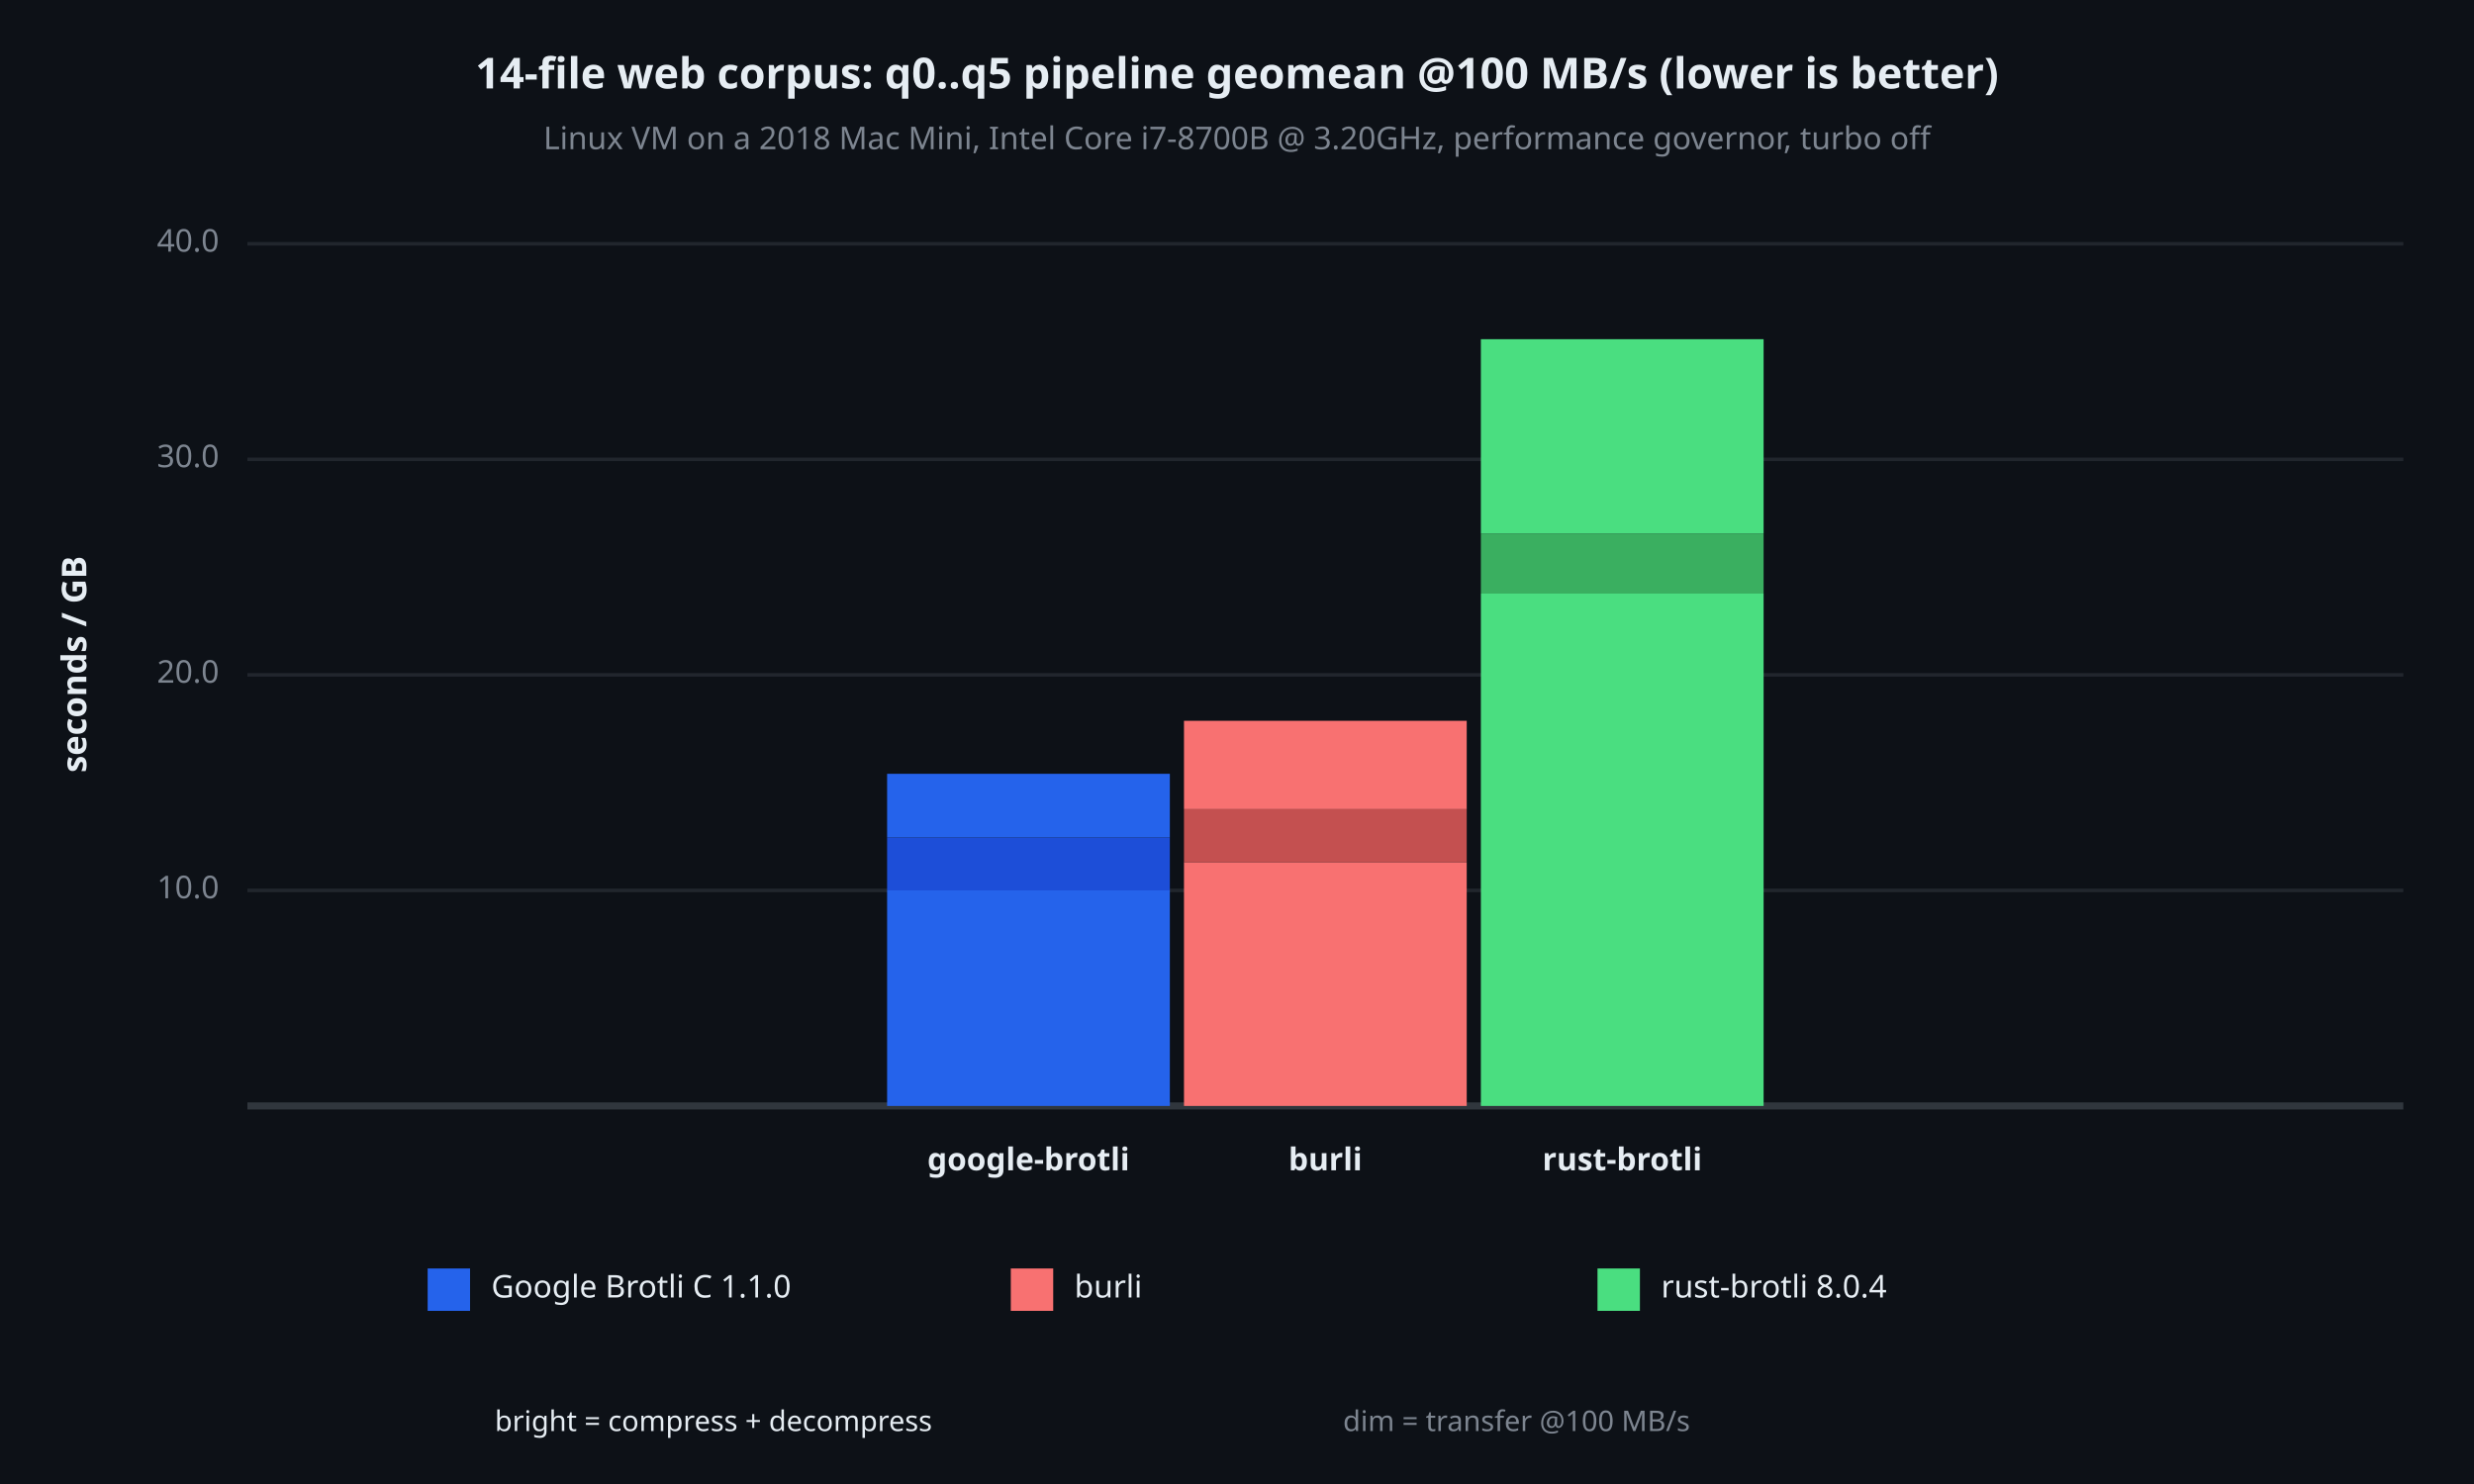
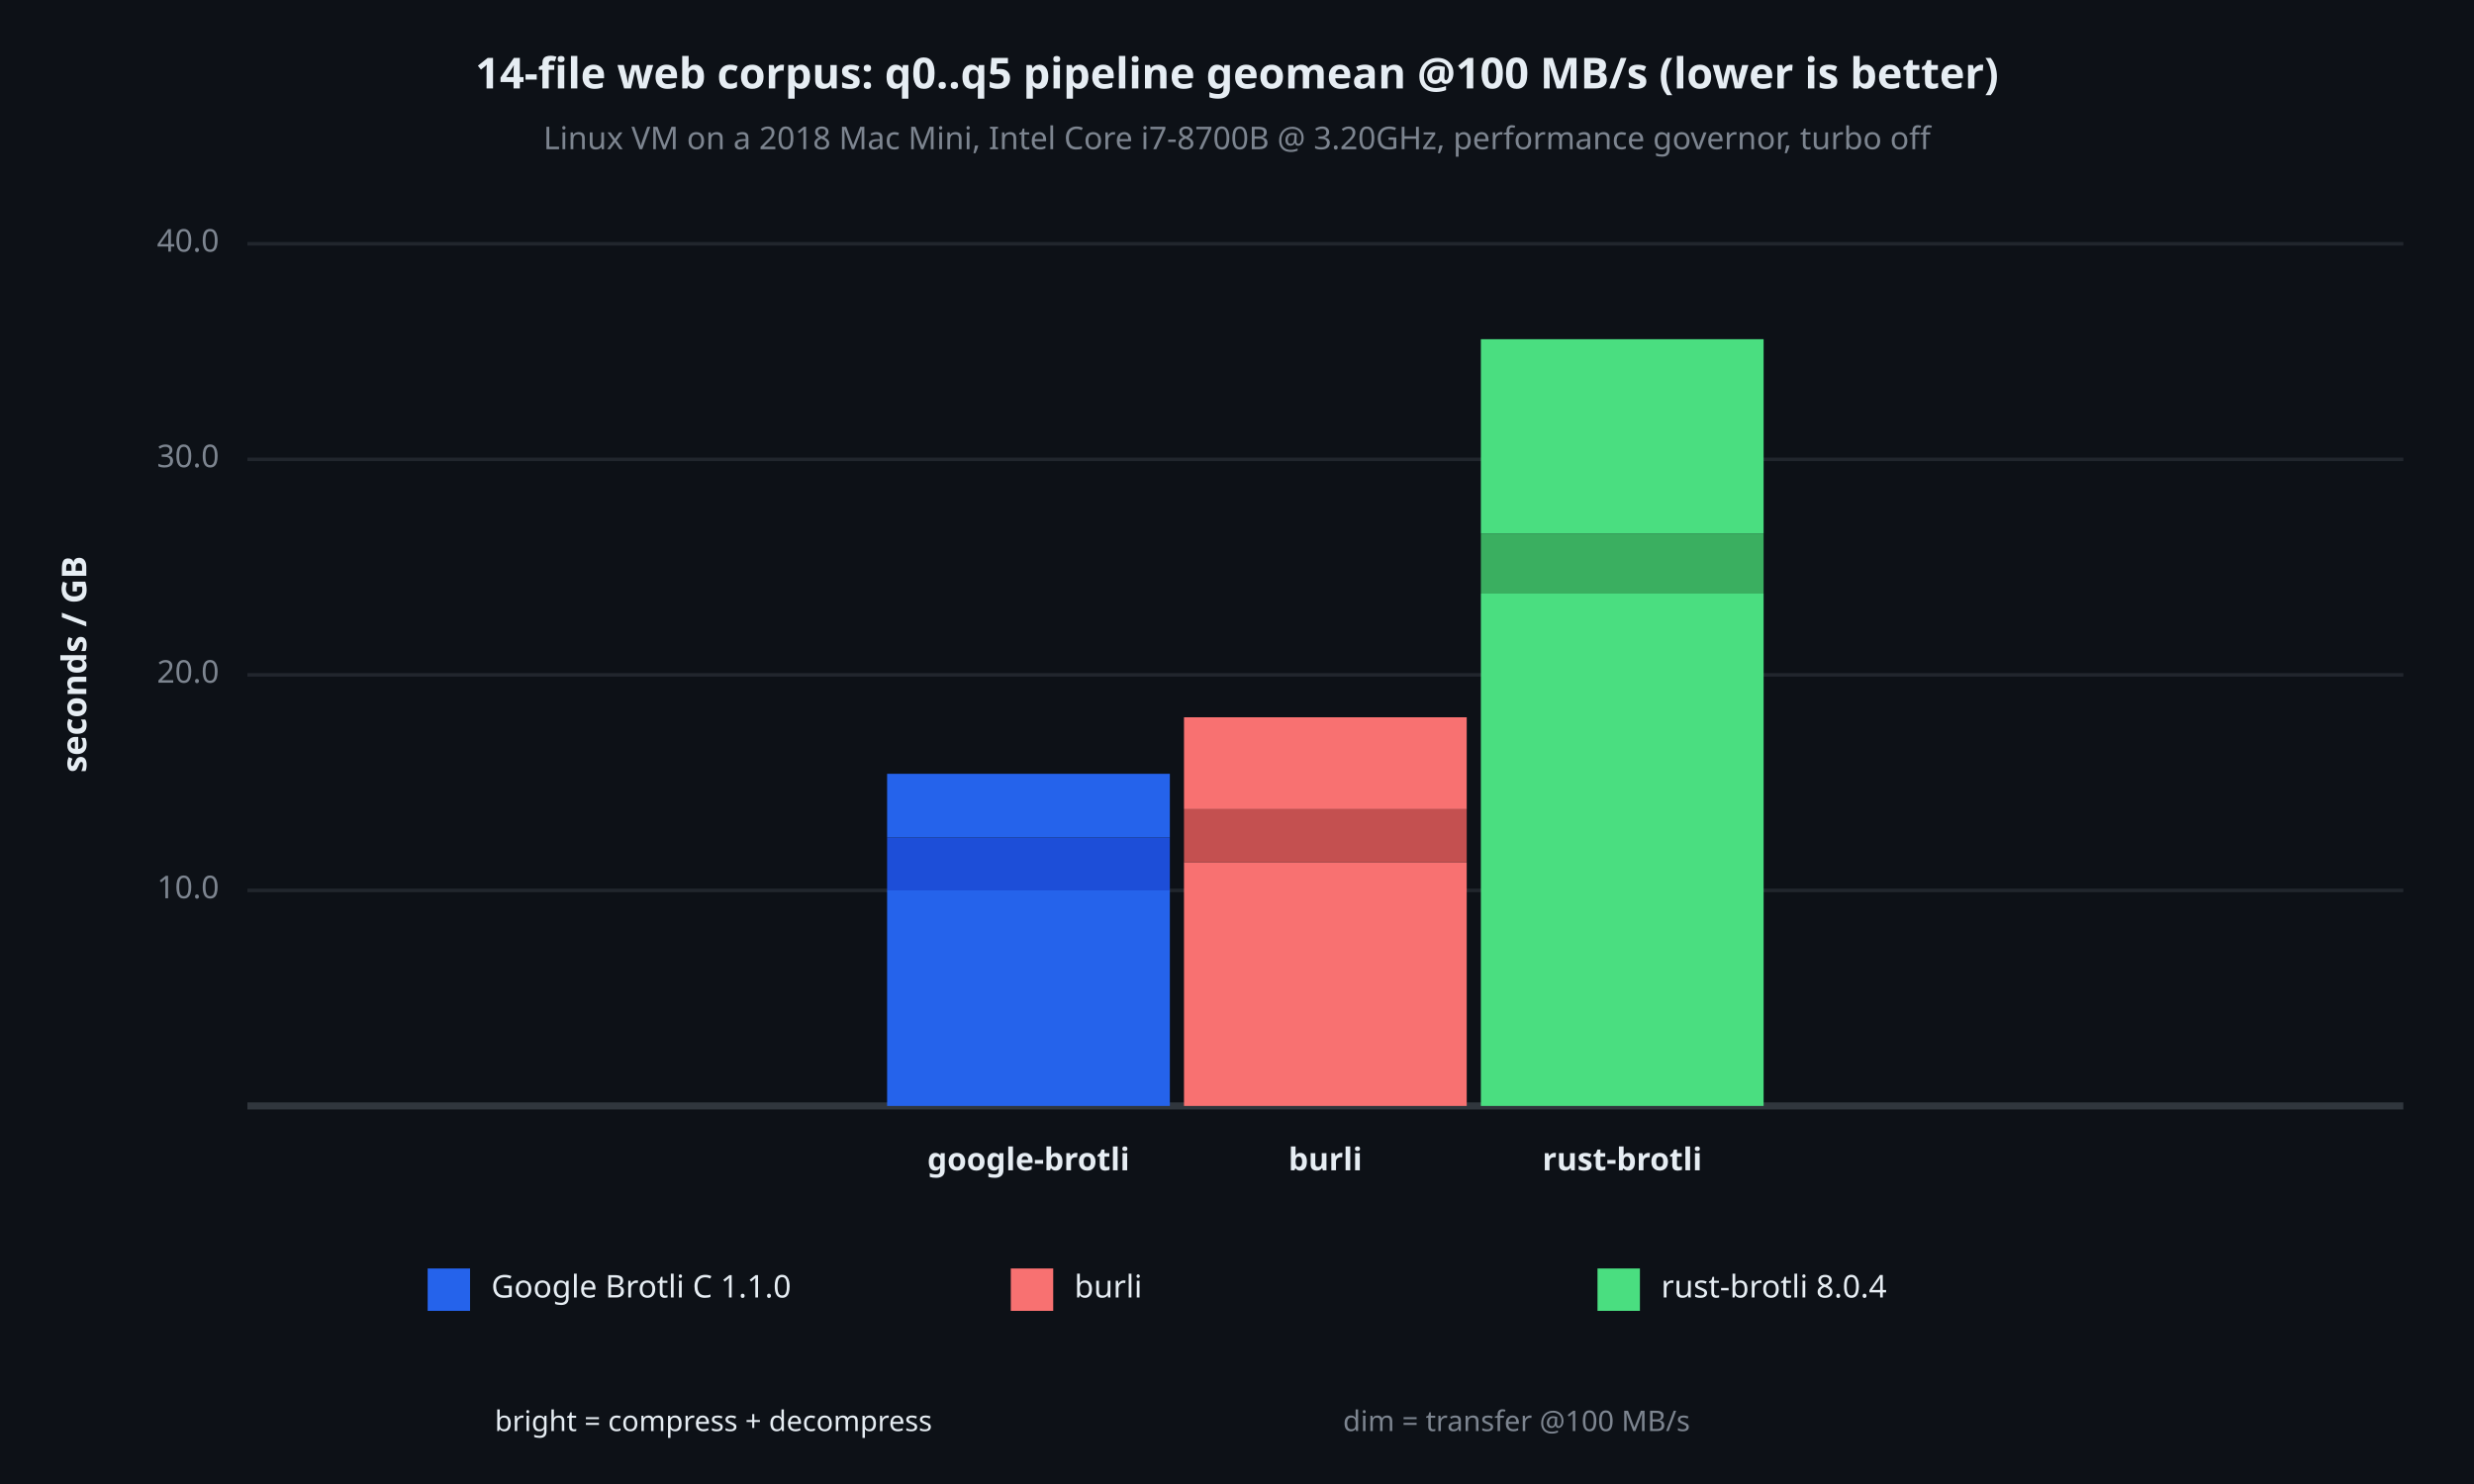
<svg xmlns="http://www.w3.org/2000/svg" viewBox="0 0 700 420" font-family="system-ui, -apple-system, sans-serif">
  <rect x="0" y="0" width="700" height="420" opacity="1" fill="#0D1117" stroke="none" />
  <text x="350" y="22" dy="0.5ex" text-anchor="middle" font-family="sans-serif" font-size="12.097" opacity="1" fill="#E6EDF3" font-weight="bold">
14-file web corpus: q0..q5 pipeline geomean @100 MB/s (lower is better)
</text>
  <text x="350" y="40" dy="0.5ex" text-anchor="middle" font-family="sans-serif" font-size="8.871" opacity="1" fill="#7D8590">
Linux VM on a 2018 Mac Mini, Intel Core i7-8700B @ 3.20GHz, performance governor, turbo off
</text>
  <text x="22" y="188" dy="0.5ex" text-anchor="middle" font-family="sans-serif" font-size="9.677" opacity="1" fill="#E6EDF3" font-weight="bold" transform="rotate(270, 22, 188)">
seconds / GB
</text>
  <polyline fill="none" opacity="1" stroke="#21262D" stroke-width="1" points="70,252 680,252 " />
  <text x="62" y="252" dy="0.5ex" text-anchor="end" font-family="sans-serif" font-size="8.871" opacity="1" fill="#7D8590">
10.0
</text>
  <polyline fill="none" opacity="1" stroke="#21262D" stroke-width="1" points="70,191 680,191 " />
  <text x="62" y="191" dy="0.5ex" text-anchor="end" font-family="sans-serif" font-size="8.871" opacity="1" fill="#7D8590">
20.0
</text>
  <polyline fill="none" opacity="1" stroke="#21262D" stroke-width="1" points="70,130 680,130 " />
  <text x="62" y="130" dy="0.5ex" text-anchor="end" font-family="sans-serif" font-size="8.871" opacity="1" fill="#7D8590">
30.0
</text>
  <polyline fill="none" opacity="1" stroke="#21262D" stroke-width="1" points="70,69 680,69 " />
  <text x="62" y="69" dy="0.5ex" text-anchor="end" font-family="sans-serif" font-size="8.871" opacity="1" fill="#7D8590">
40.0
</text>
  <polyline fill="none" opacity="1" stroke="#30363D" stroke-width="2" points="70,313 680,313 " />
  <rect x="251" y="252" width="80" height="61" opacity="1" fill="#2563EB" stroke="none" />
  <rect x="251" y="237" width="80" height="15" opacity="1" fill="#1D4ED8" stroke="none" />
  <rect x="251" y="219" width="80" height="18" opacity="1" fill="#2563EB" stroke="none" />
  <text x="291" y="329" dy="0.5ex" text-anchor="middle" font-family="sans-serif" font-size="8.871" opacity="1" fill="#E6EDF3" font-weight="bold">
google-brotli
</text>
  <rect x="335" y="244" width="80" height="69" opacity="1" fill="#F87171" stroke="none" />
  <rect x="335" y="229" width="80" height="15" opacity="1" fill="#C45050" stroke="none" />
-   <rect x="335" y="204" width="80" height="25" opacity="1" fill="#F87171" stroke="none" />
+   <rect x="335" y="203" width="80" height="26" opacity="1" fill="#F87171" stroke="none" />
  <text x="375" y="329" dy="0.5ex" text-anchor="middle" font-family="sans-serif" font-size="8.871" opacity="1" fill="#E6EDF3" font-weight="bold">
burli
</text>
  <rect x="419" y="168" width="80" height="145" opacity="1" fill="#4ADE80" stroke="none" />
  <rect x="419" y="151" width="80" height="17" opacity="1" fill="#3AAF60" stroke="none" />
  <rect x="419" y="96" width="80" height="55" opacity="1" fill="#4ADE80" stroke="none" />
  <text x="459" y="329" dy="0.5ex" text-anchor="middle" font-family="sans-serif" font-size="8.871" opacity="1" fill="#E6EDF3" font-weight="bold">
rust-brotli
</text>
  <rect x="121" y="359" width="12" height="12" opacity="1" fill="#2563EB" stroke="none" />
  <text x="139" y="365" dy="0.5ex" text-anchor="start" font-family="sans-serif" font-size="8.871" opacity="1" fill="#E6EDF3">
Google Brotli C 1.1.0
</text>
  <rect x="286" y="359" width="12" height="12" opacity="1" fill="#F87171" stroke="none" />
  <text x="304" y="365" dy="0.5ex" text-anchor="start" font-family="sans-serif" font-size="8.871" opacity="1" fill="#E6EDF3">
burli
</text>
  <rect x="452" y="359" width="12" height="12" opacity="1" fill="#4ADE80" stroke="none" />
  <text x="470" y="365" dy="0.5ex" text-anchor="start" font-family="sans-serif" font-size="8.871" opacity="1" fill="#E6EDF3">
rust-brotli 8.0.4
</text>
  <text x="140" y="403" dy="0.5ex" text-anchor="start" font-family="sans-serif" font-size="8.065" opacity="1" fill="#E6EDF3">
bright = compress + decompress
</text>
  <text x="380" y="403" dy="0.5ex" text-anchor="start" font-family="sans-serif" font-size="8.065" opacity="1" fill="#7D8590">
dim = transfer @100 MB/s
</text>
</svg>
